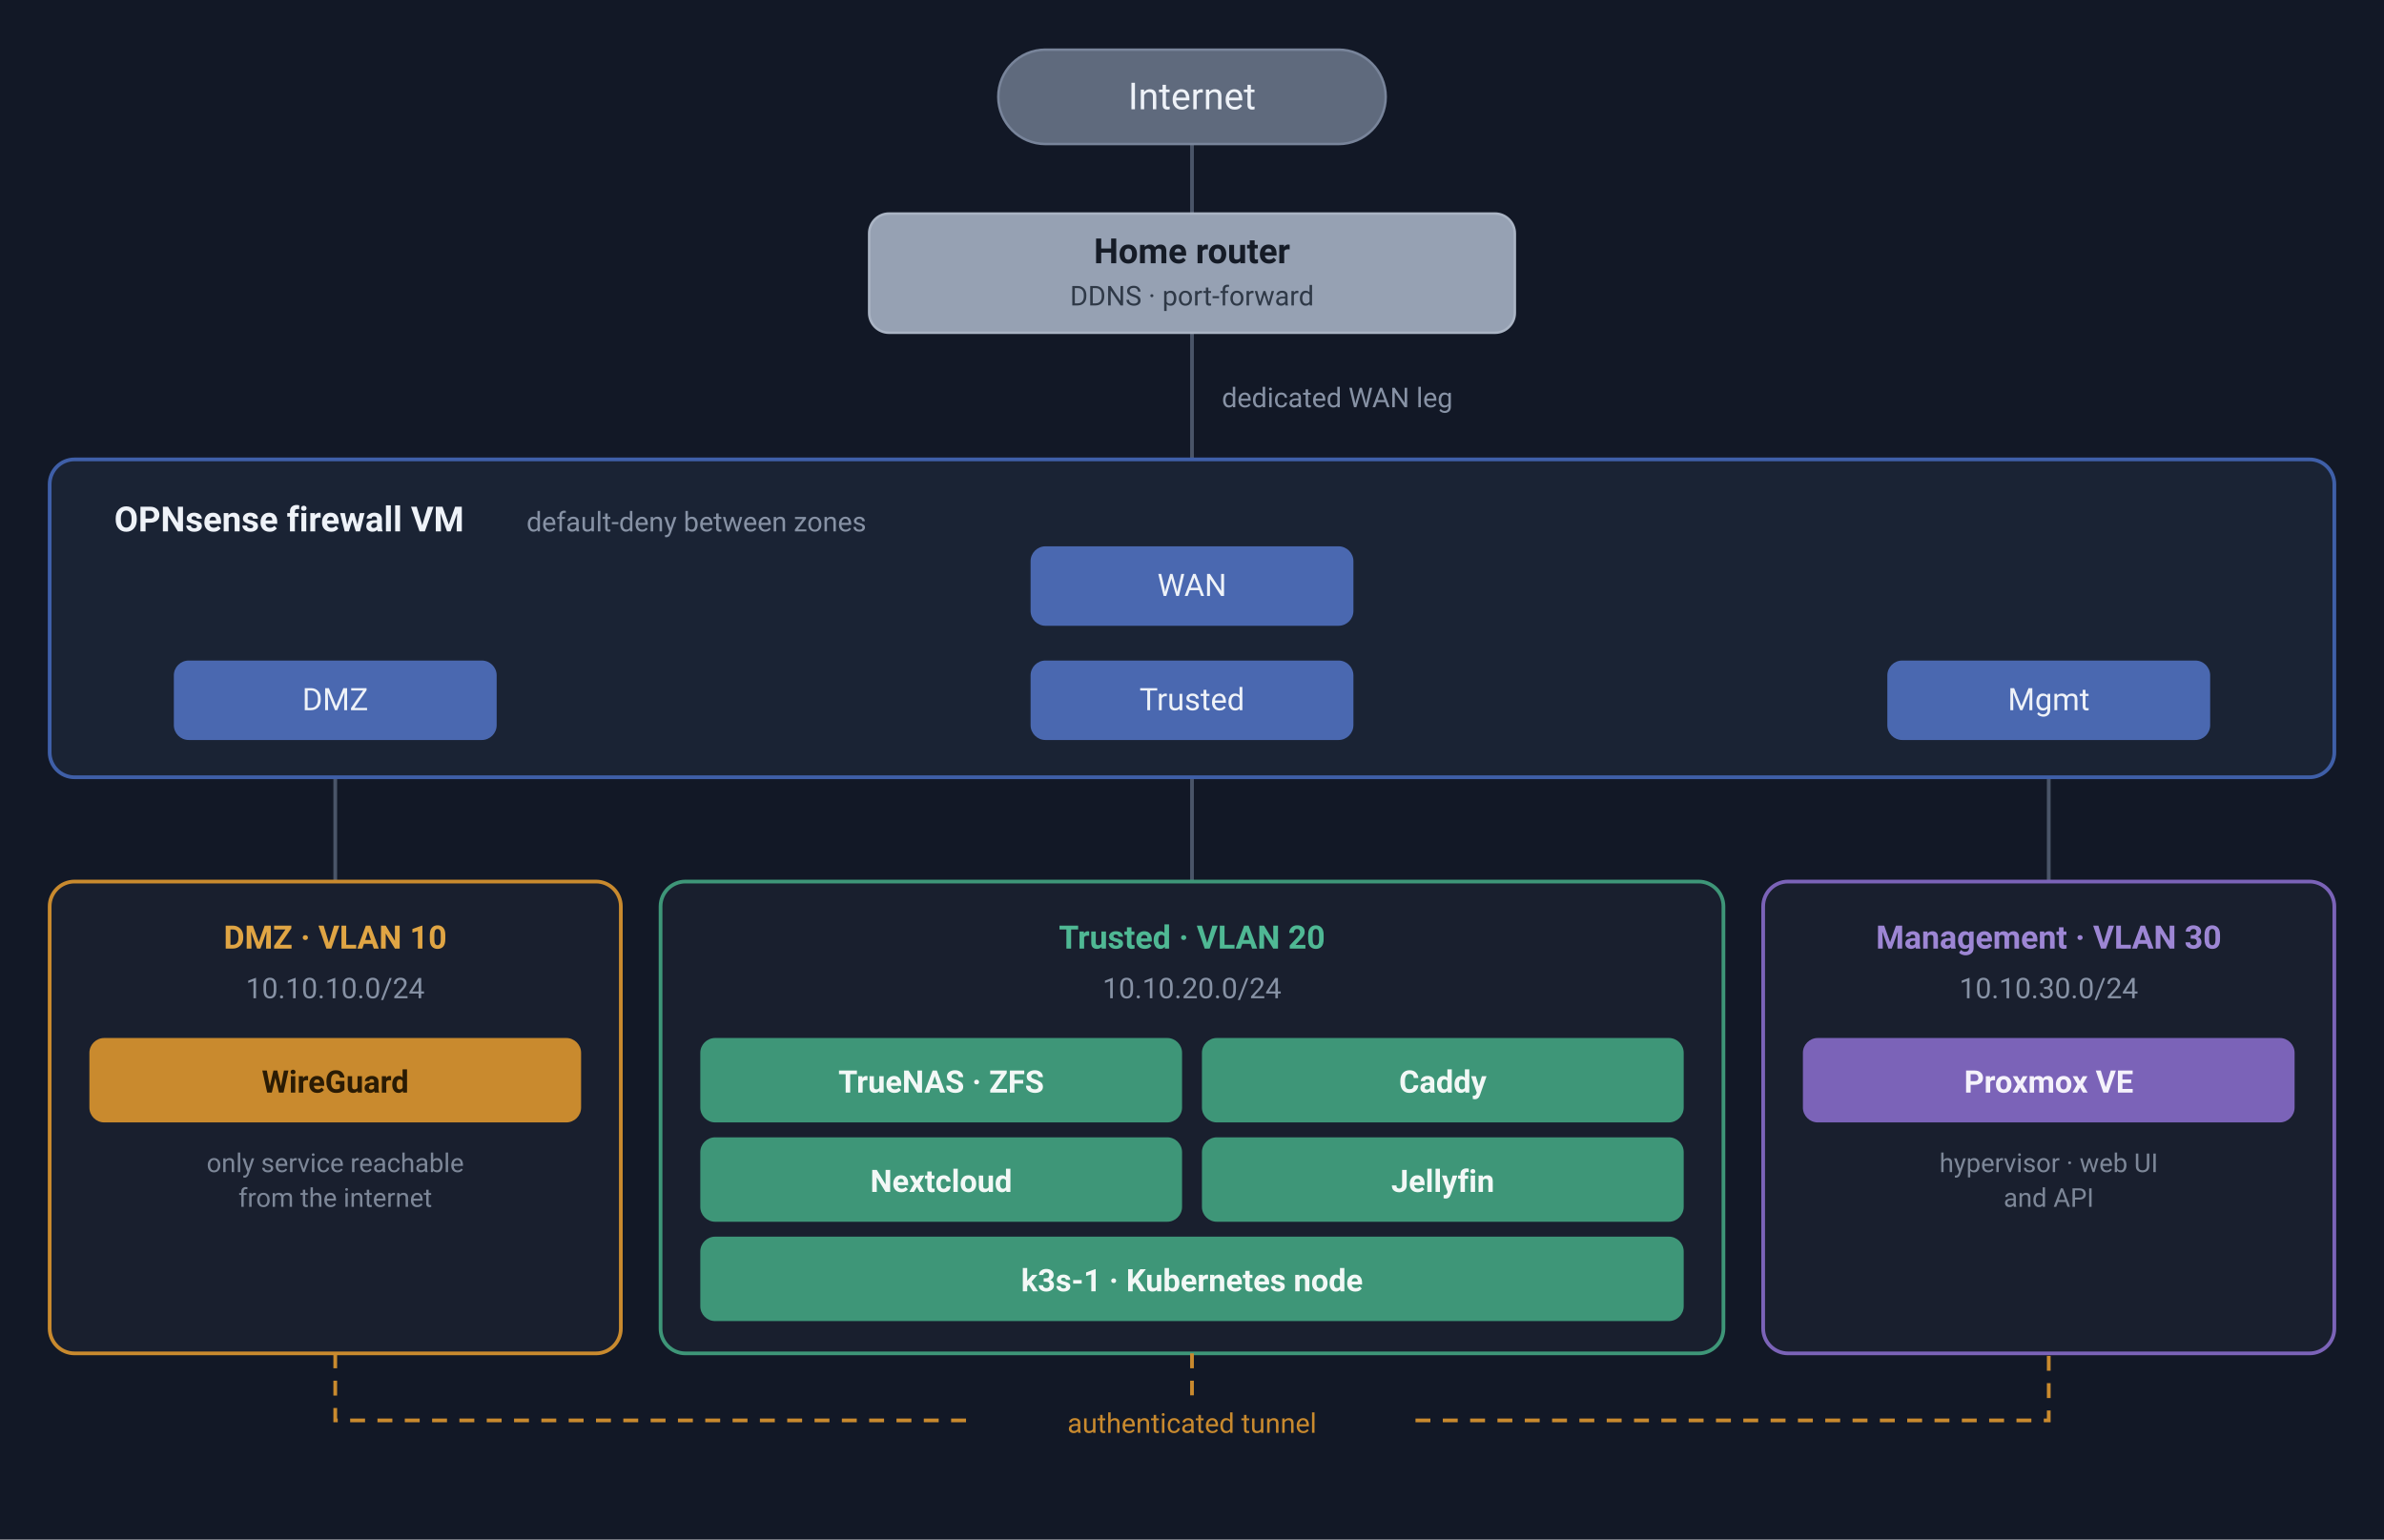
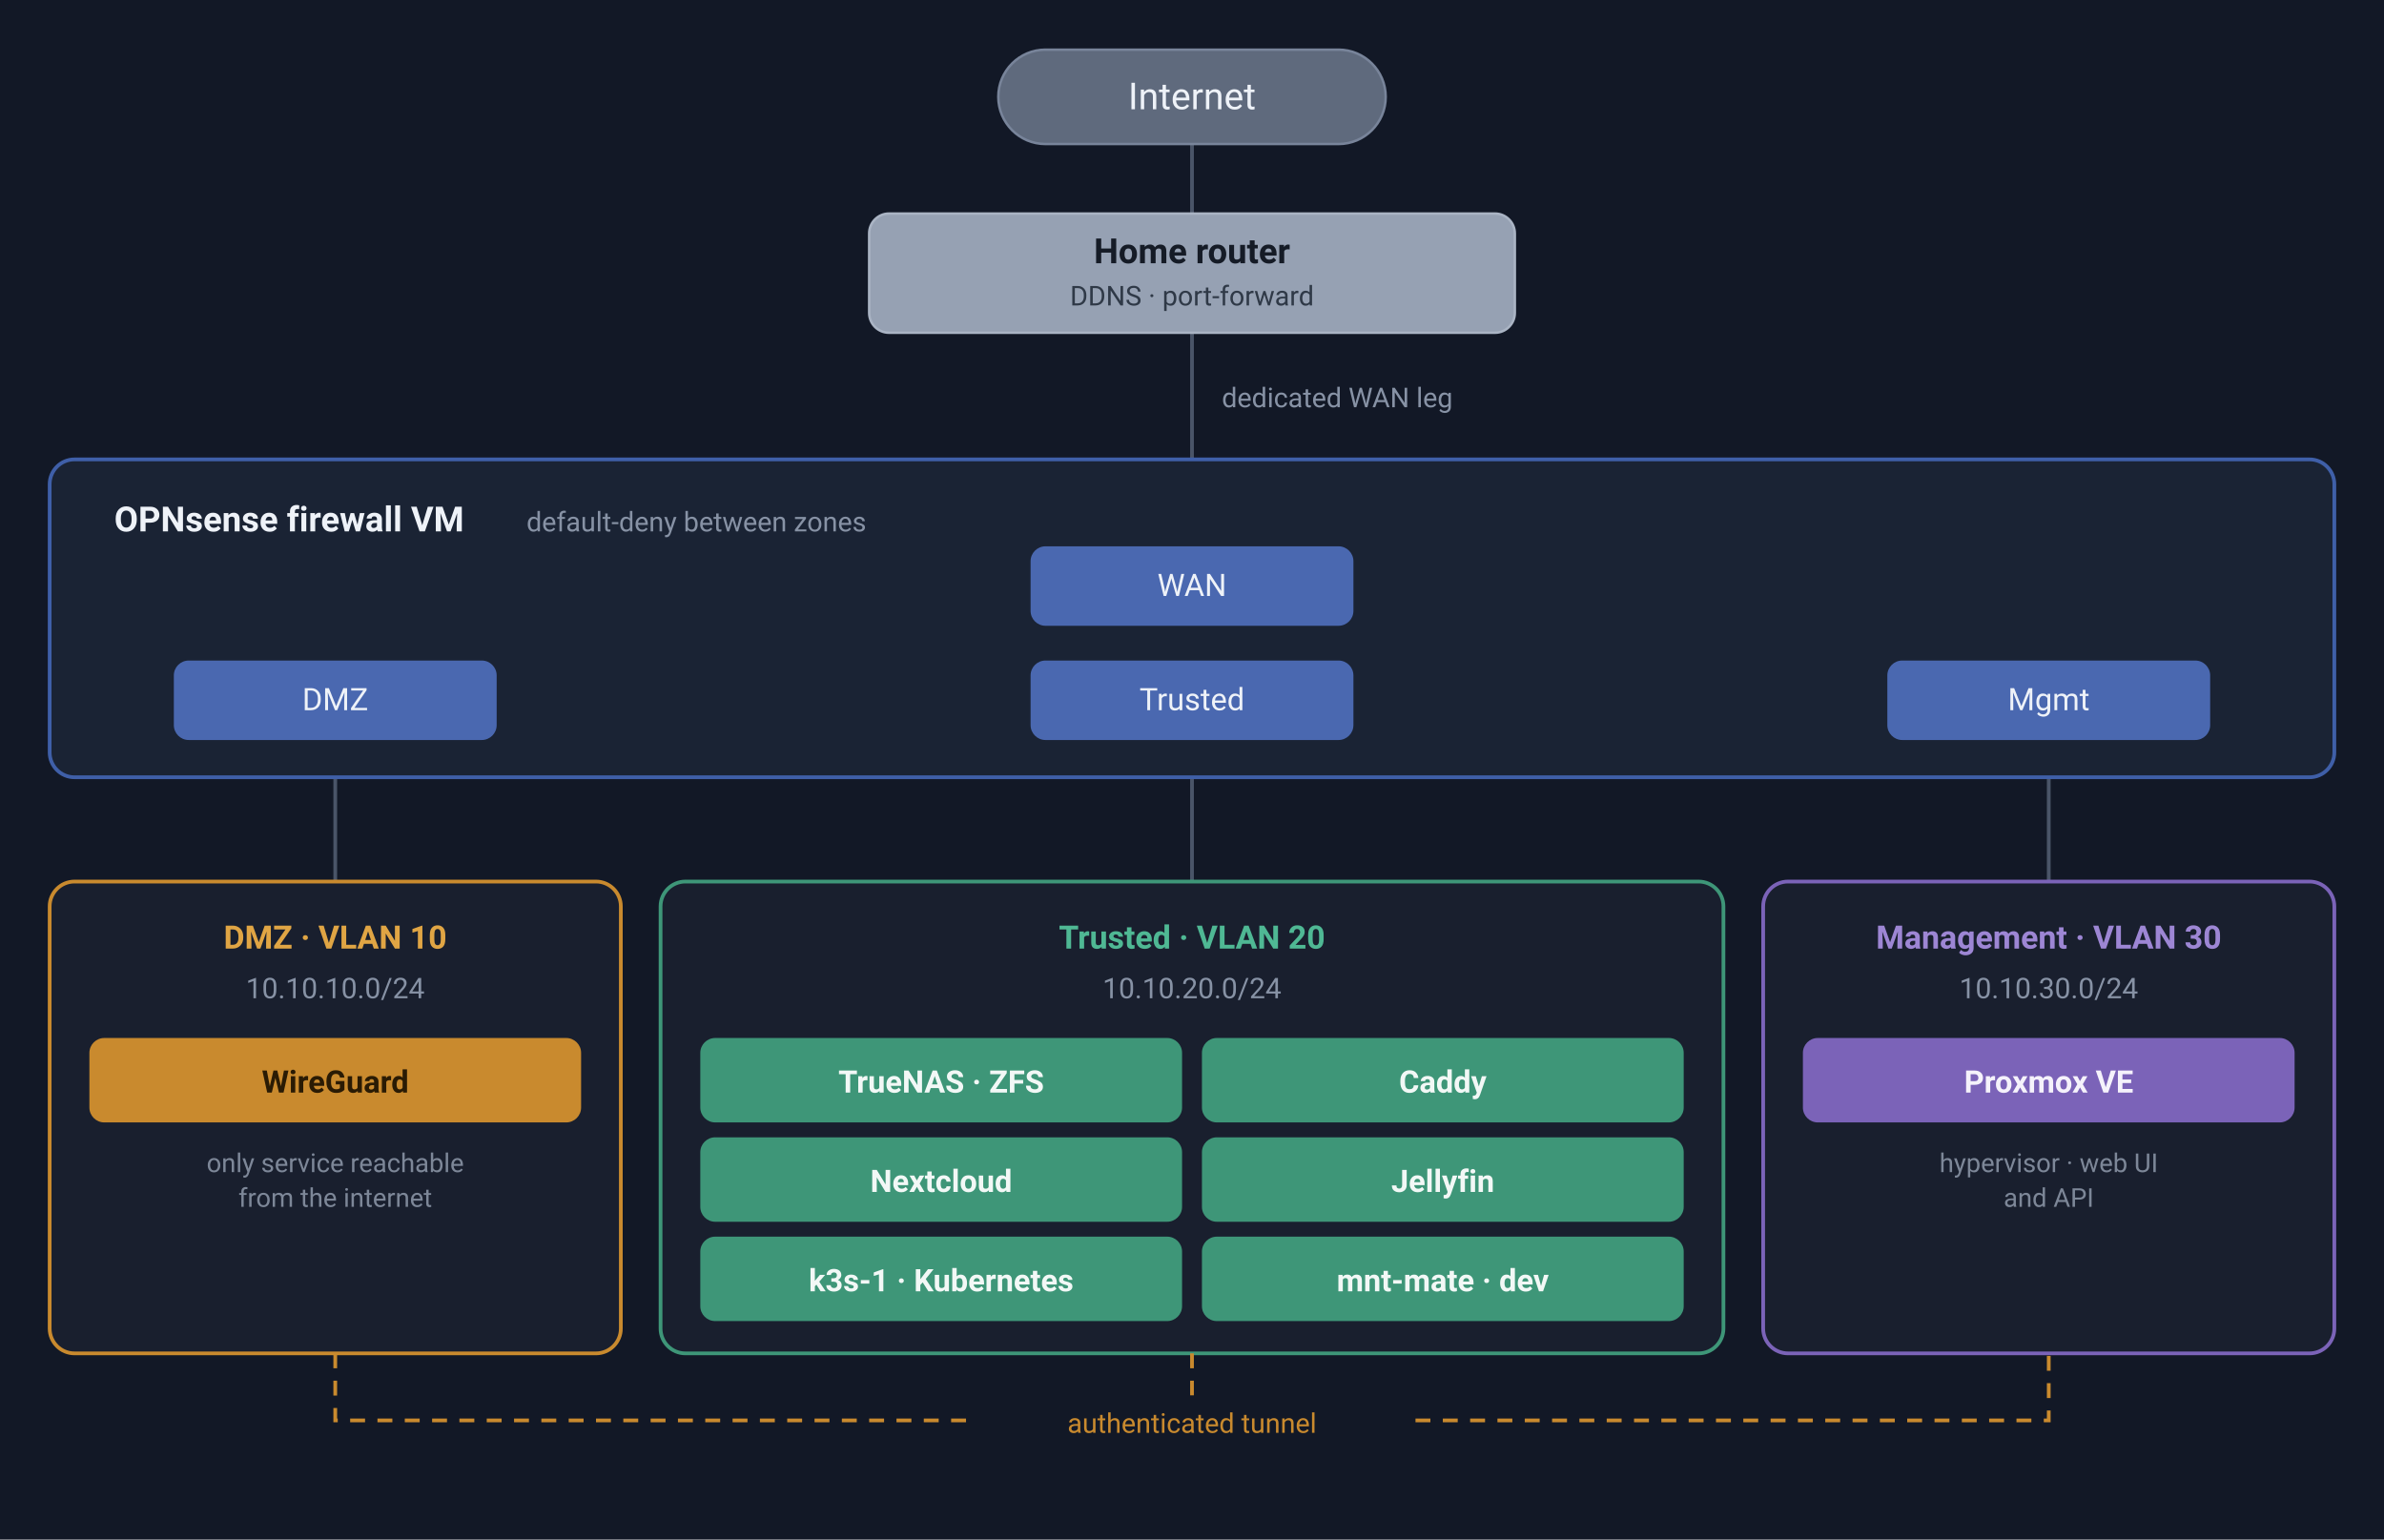
<svg xmlns="http://www.w3.org/2000/svg" viewBox="0 0 960 620" width="960" height="620" font-family="system-ui, -apple-system, 'Segoe UI', Roboto, Helvetica, Arial, sans-serif">
  <rect width="960" height="620" fill="#121826" />
  <g stroke="#4a5568" stroke-width="1.5" fill="none">
    <path d="M480 58 L480 86" />
    <path d="M480 134 L480 185" />
    <path d="M135 298 L135 355" />
    <path d="M480 298 L480 355" />
    <path d="M825 298 L825 355" />
  </g>
  <rect x="402" y="20" width="156" height="38" rx="19" fill="#5f6a7d" stroke="#78849a" stroke-width="1" />
  <text x="480" y="44" text-anchor="middle" font-size="15" fill="#eef2f8">Internet</text>
  <rect x="350" y="86" width="260" height="48" rx="8" fill="#96a1b3" stroke="#aab4c4" stroke-width="1" />
  <text x="480" y="106" text-anchor="middle" font-size="14" font-weight="600" fill="#151b26">Home router</text>
  <text x="480" y="123" text-anchor="middle" font-size="11" fill="#2f3947">DDNS · port-forward</text>
  <text x="492" y="164" font-size="11" fill="#8792a5">dedicated WAN leg</text>
  <rect x="20" y="185" width="920" height="128" rx="10" fill="#1a2334" stroke="#3f5fa8" stroke-width="1.5" />
  <text x="46" y="214" font-size="14" font-weight="600" fill="#eef2f8">OPNsense firewall VM</text>
  <text x="212" y="214" font-size="11" fill="#8792a5">default-deny between zones</text>
  <g font-size="12.5" fill="#eef2f8" text-anchor="middle">
    <rect x="415" y="220" width="130" height="32" rx="6" fill="#4a68b0" />
    <text x="480" y="240">WAN</text>
    <rect x="70" y="266" width="130" height="32" rx="6" fill="#4a68b0" />
    <text x="135" y="286">DMZ</text>
    <rect x="415" y="266" width="130" height="32" rx="6" fill="#4a68b0" />
    <text x="480" y="286">Trusted</text>
    <rect x="760" y="266" width="130" height="32" rx="6" fill="#4a68b0" />
    <text x="825" y="286">Mgmt</text>
  </g>
  <rect x="20" y="355" width="230" height="190" rx="10" fill="#191f2e" stroke="#c98a2e" stroke-width="1.5" />
  <text x="135" y="382" text-anchor="middle" font-size="13" font-weight="700" fill="#e0a544">DMZ · VLAN 10</text>
  <text x="135" y="402" text-anchor="middle" font-size="11.5" fill="#8792a5">10.10.10.0/24</text>
  <rect x="36" y="418" width="198" height="34" rx="6" fill="#c98a2e" />
  <text x="135" y="440" text-anchor="middle" font-size="12.5" font-weight="600" fill="#2a1b04">WireGuard</text>
  <text x="135" y="472" text-anchor="middle" font-size="10.5" fill="#7d8798">only service reachable</text>
  <text x="135" y="486" text-anchor="middle" font-size="10.5" fill="#7d8798">from the internet</text>
  <rect x="266" y="355" width="428" height="190" rx="10" fill="#191f2e" stroke="#3e9678" stroke-width="1.5" />
  <text x="480" y="382" text-anchor="middle" font-size="13" font-weight="700" fill="#4fb894">Trusted · VLAN 20</text>
  <text x="480" y="402" text-anchor="middle" font-size="11.5" fill="#8792a5">10.10.20.0/24</text>
  <g font-size="12.5" font-weight="600" fill="#f2f8f6" text-anchor="middle">
    <rect x="282" y="418" width="194" height="34" rx="6" fill="#3e9678" />
    <text x="379" y="440">TrueNAS · ZFS</text>
    <rect x="484" y="418" width="194" height="34" rx="6" fill="#3e9678" />
    <text x="581" y="440">Caddy</text>
    <rect x="282" y="458" width="194" height="34" rx="6" fill="#3e9678" />
    <text x="379" y="480">Nextcloud</text>
    <rect x="484" y="458" width="194" height="34" rx="6" fill="#3e9678" />
    <text x="581" y="480">Jellyfin</text>
-     <rect x="282" y="498" width="396" height="34" rx="6" fill="#3e9678" />
-     <text x="480" y="520">k3s-1 · Kubernetes node</text>
+     <rect x="282" y="498" width="194" height="34" rx="6" fill="#3e9678" />
+     <text x="379" y="520">k3s-1 · Kubernetes</text>
+     <rect x="484" y="498" width="194" height="34" rx="6" fill="#3e9678" />
+     <text x="581" y="520">mnt-mate · dev</text>
  </g>
  <rect x="710" y="355" width="230" height="190" rx="10" fill="#191f2e" stroke="#7b63b8" stroke-width="1.5" />
  <text x="825" y="382" text-anchor="middle" font-size="13" font-weight="700" fill="#9d86d4">Management · VLAN 30</text>
  <text x="825" y="402" text-anchor="middle" font-size="11.5" fill="#8792a5">10.10.30.0/24</text>
  <rect x="726" y="418" width="198" height="34" rx="6" fill="#7b63b8" />
  <text x="825" y="440" text-anchor="middle" font-size="12.5" font-weight="600" fill="#f5f2fb">Proxmox VE</text>
  <text x="825" y="472" text-anchor="middle" font-size="10.5" fill="#7d8798">hypervisor · web UI</text>
  <text x="825" y="486" text-anchor="middle" font-size="10.5" fill="#7d8798">and API</text>
  <g stroke="#c98a2e" stroke-width="1.5" fill="none" stroke-dasharray="6 5">
    <path d="M135 545 L135 572 L825 572 L825 545" />
    <path d="M480 545 L480 572" />
  </g>
  <rect x="392" y="562" width="176" height="20" fill="#121826" />
  <text x="480" y="577" text-anchor="middle" font-size="11" fill="#c98a2e">authenticated tunnel</text>
</svg>
